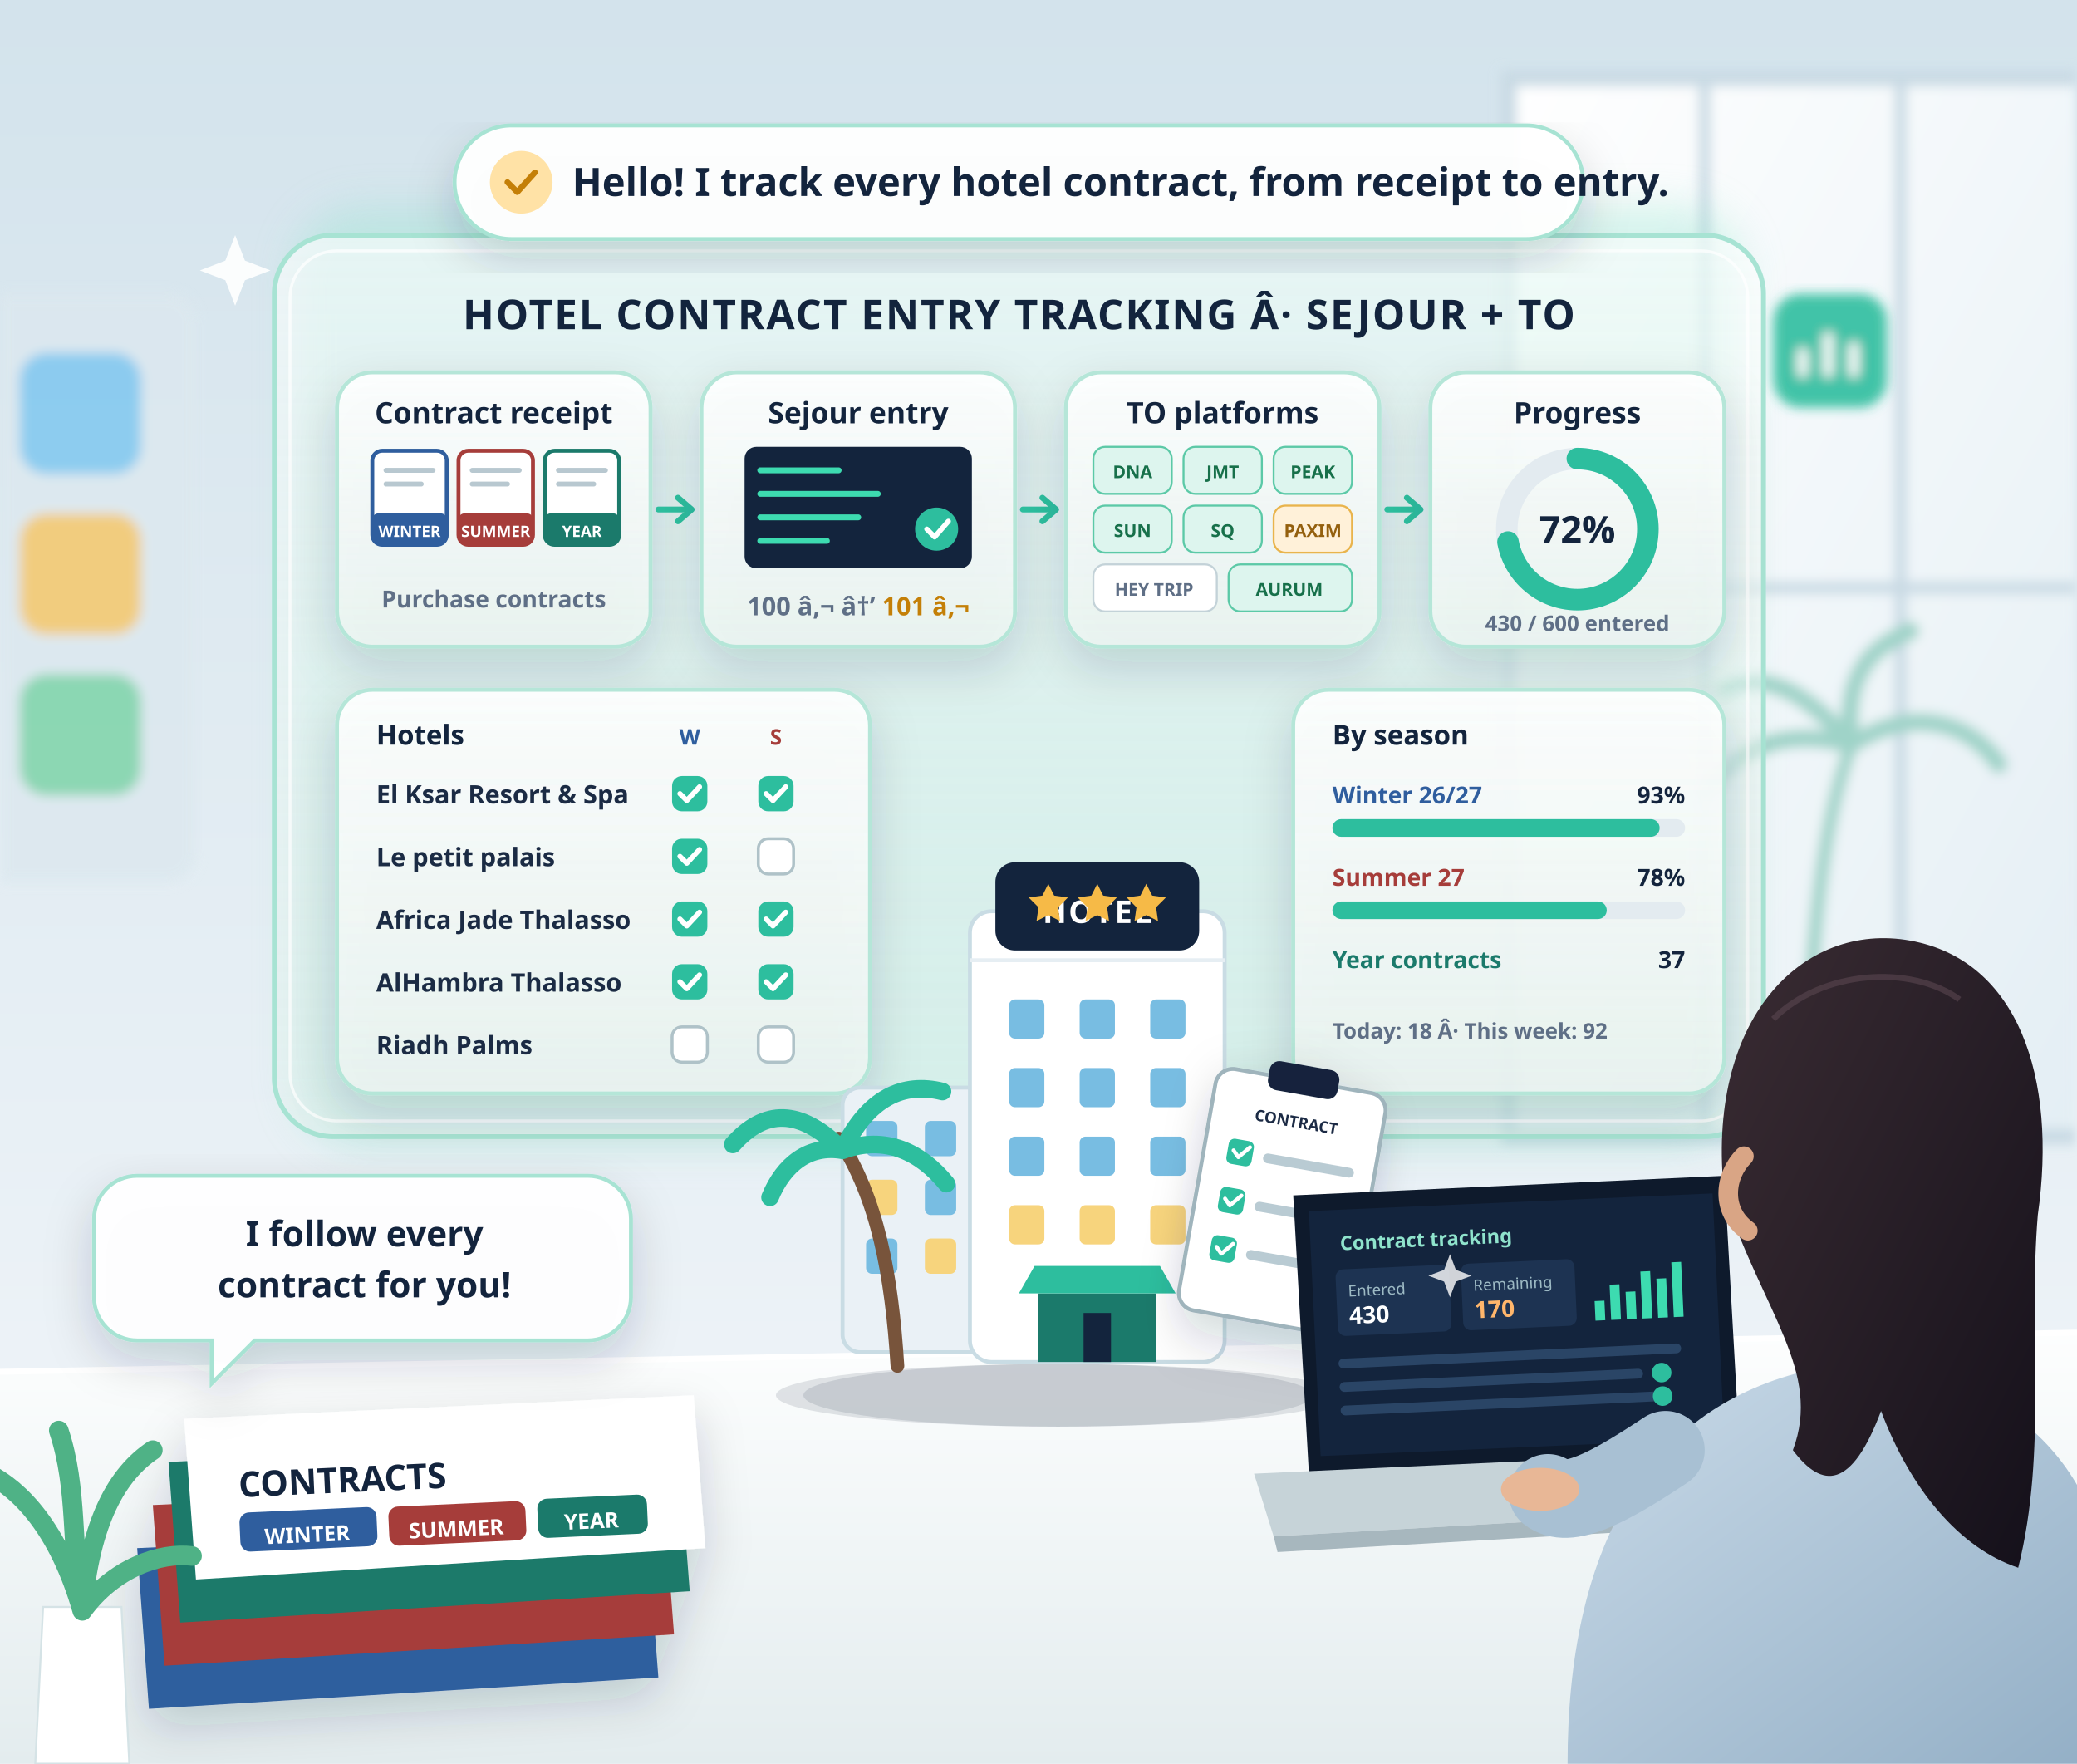
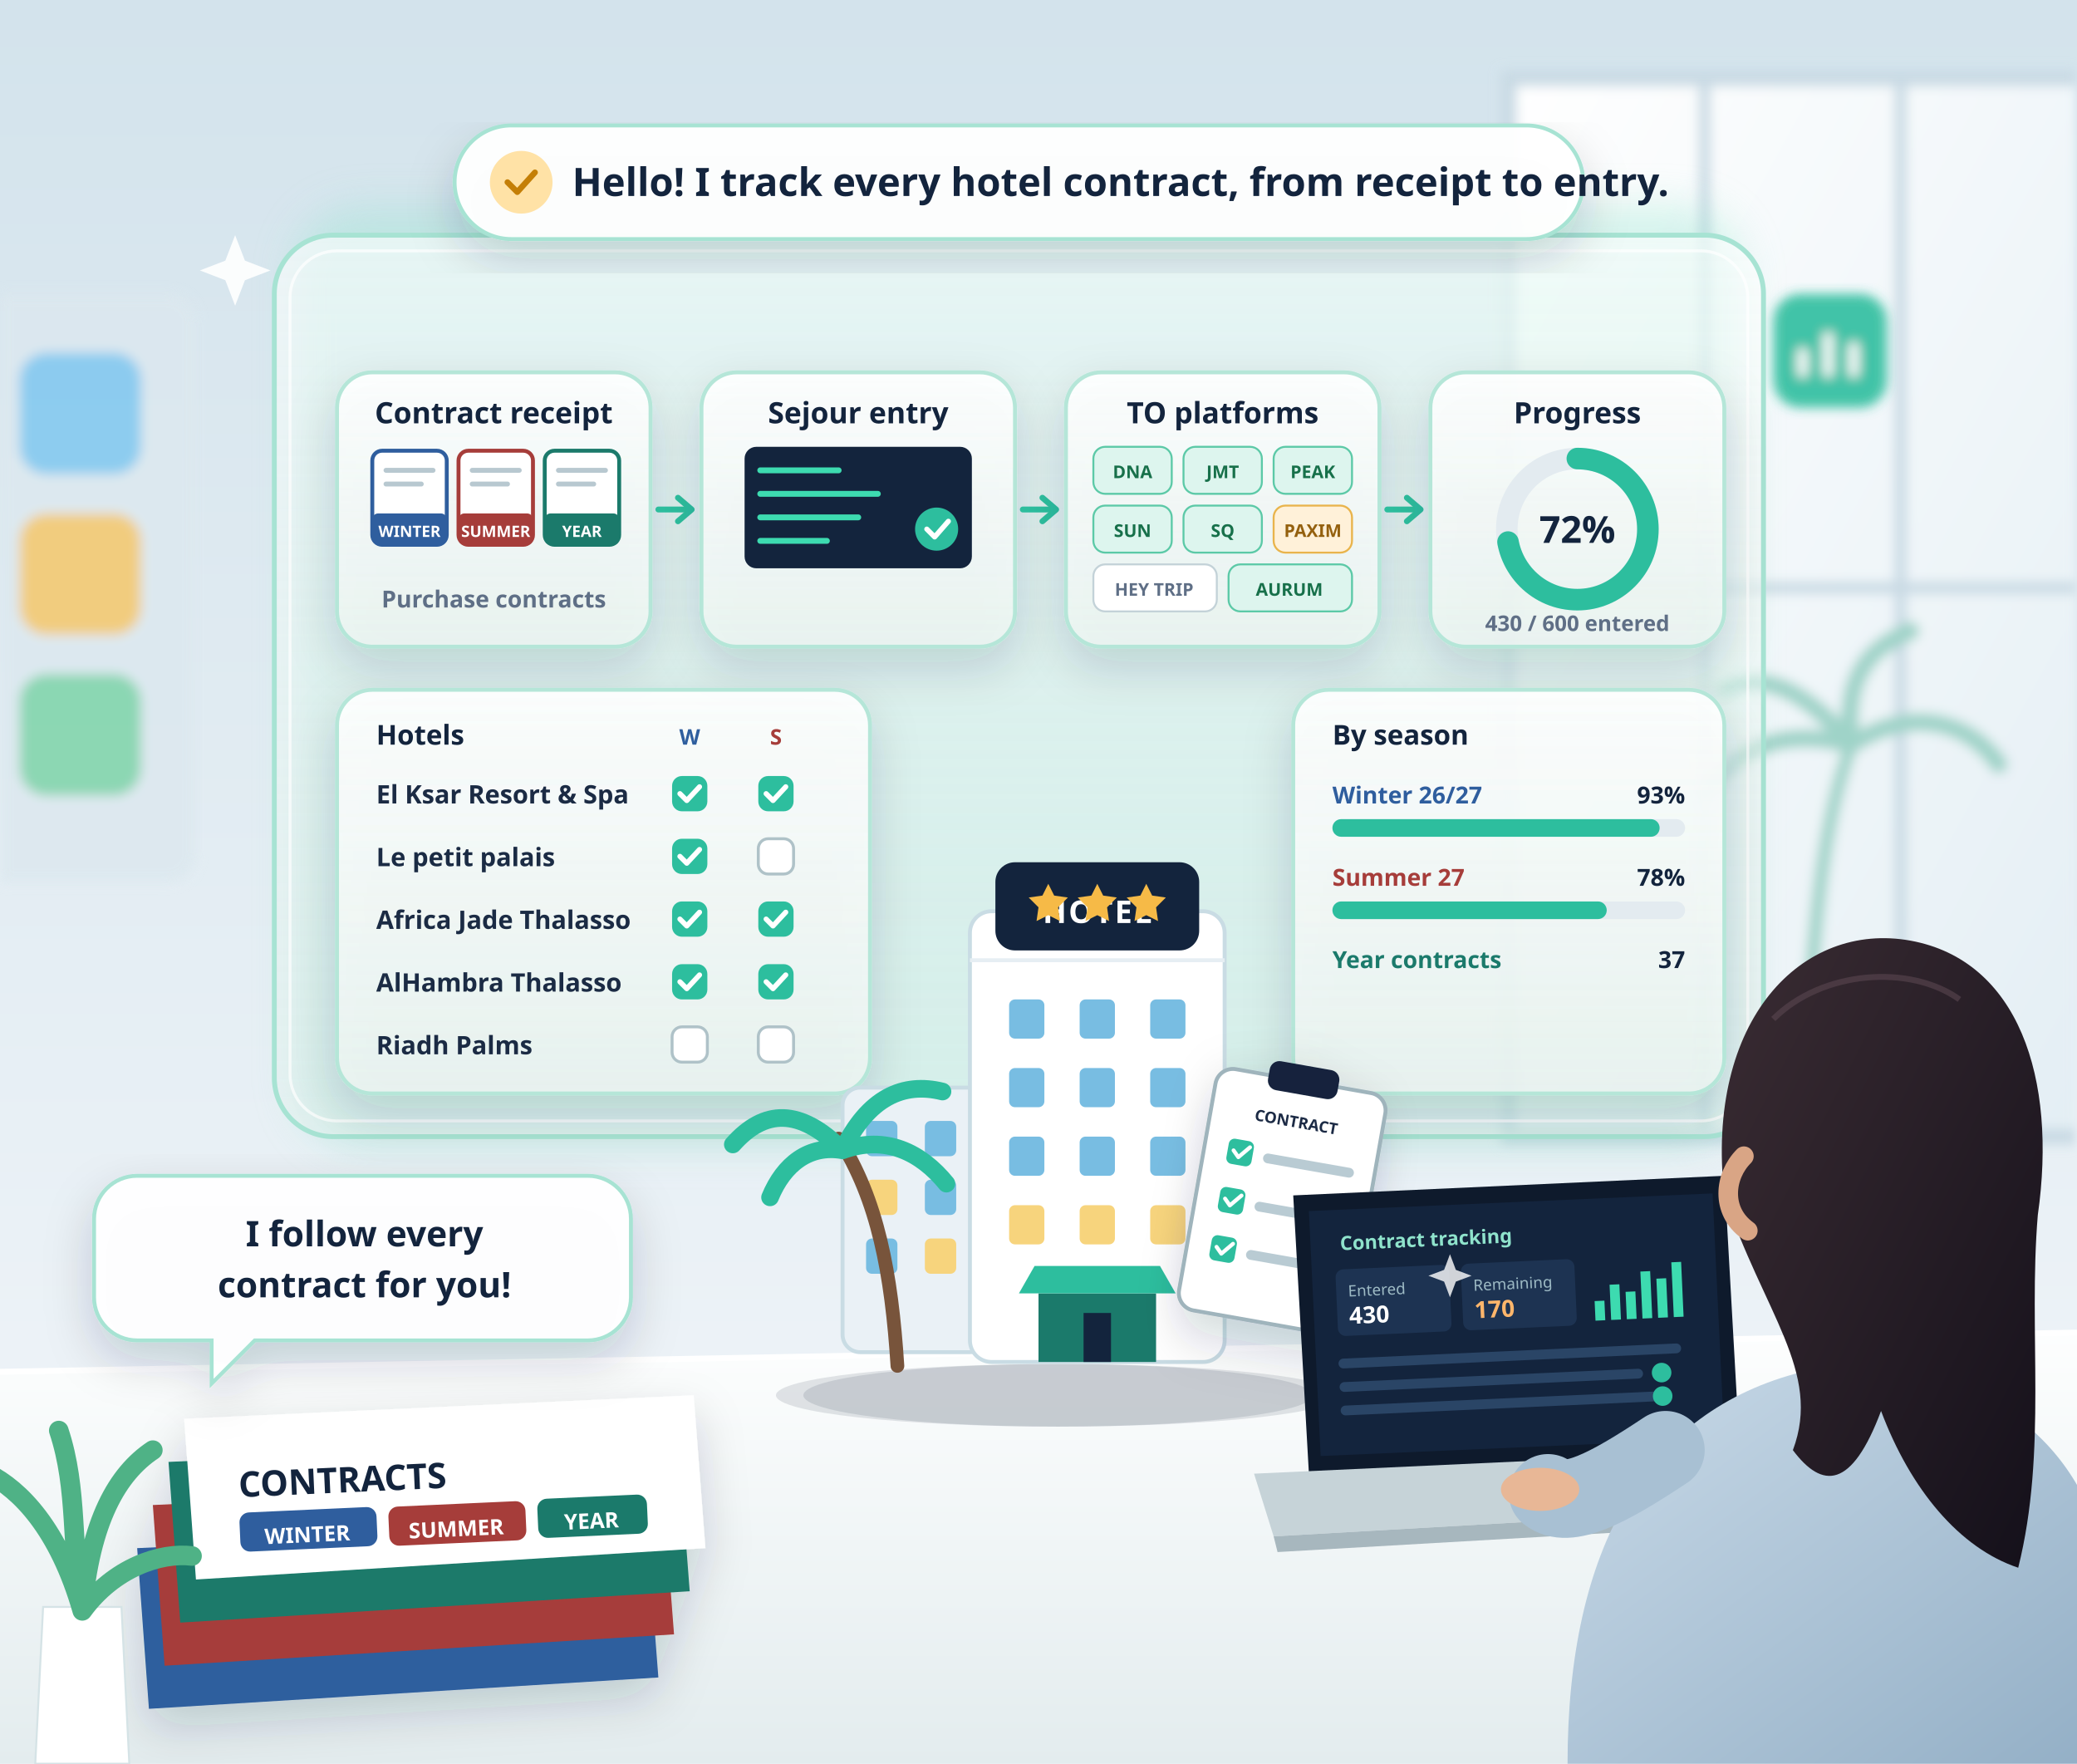
<svg width="1060" height="900" viewBox="0 0 1060 900" style="position: absolute; left: 0; top: 0; font-family: Nunito, sans-serif" role="img" aria-label="Illustration: a hotel and an agent tracking hotel contract entry from receipt to Sejour and TO platforms">
  <defs>
    <linearGradient id="wall" x1="0" y1="0" x2="0" y2="1">
      <stop offset="0" stop-color="#D3E3EC" />
      <stop offset="0.7" stop-color="#EAF1F6" />
      <stop offset="1" stop-color="#F3F6FA" />
    </linearGradient>
    <linearGradient id="win" x1="0" y1="0" x2="1" y2="1">
      <stop offset="0" stop-color="#FFFFFF" />
      <stop offset="1" stop-color="#E3EEF4" />
    </linearGradient>
    <linearGradient id="glass" x1="0" y1="0" x2="0" y2="1">
      <stop offset="0" stop-color="#FFFFFF" stop-opacity="0.62" />
      <stop offset="1" stop-color="#E6F3EE" stop-opacity="0.42" />
    </linearGradient>
    <linearGradient id="card" x1="0" y1="0" x2="0" y2="1">
      <stop offset="0" stop-color="#FFFFFF" stop-opacity="0.9" />
      <stop offset="1" stop-color="#EEF6F3" stop-opacity="0.8" />
    </linearGradient>
    <radialGradient id="robotW" cx="0.35" cy="0.3" r="0.8">
      <stop offset="0" stop-color="#FFFFFF" />
      <stop offset="0.6" stop-color="#E8EEF1" />
      <stop offset="1" stop-color="#B9C7CE" />
    </radialGradient>
    <radialGradient id="face" cx="0.5" cy="0.4" r="0.7">
      <stop offset="0" stop-color="#FFFFFF" />
      <stop offset="1" stop-color="#DCE7EB" />
    </radialGradient>
    <radialGradient id="core" cx="0.5" cy="0.5" r="0.5">
      <stop offset="0" stop-color="#FFFFFF" />
      <stop offset="0.45" stop-color="#8FF0D6" />
      <stop offset="1" stop-color="#2DBE9E" stop-opacity="0" />
    </radialGradient>
    <linearGradient id="desk" x1="0" y1="0" x2="0" y2="1">
      <stop offset="0" stop-color="#FDFEFE" />
      <stop offset="1" stop-color="#E3ECEE" />
    </linearGradient>
    <linearGradient id="shirt" x1="0" y1="0" x2="1" y2="1">
      <stop offset="0" stop-color="#C9DAE8" />
      <stop offset="1" stop-color="#93AFC6" />
    </linearGradient>
    <linearGradient id="hair" x1="0" y1="0" x2="1" y2="1">
      <stop offset="0" stop-color="#3A2C33" />
      <stop offset="1" stop-color="#14101A" />
    </linearGradient>
    <filter id="soft" x="-20%" y="-20%" width="140%" height="140%">
      <feGaussianBlur stdDeviation="10" />
    </filter>
    <filter id="blur3" x="-10%" y="-10%" width="120%" height="120%">
      <feGaussianBlur stdDeviation="3" />
    </filter>
    <filter id="shadow" x="-20%" y="-20%" width="140%" height="150%">
      <feDropShadow dx="0" dy="10" stdDeviation="12" flood-color="#13243D" flood-opacity="0.18" />
    </filter>
  </defs>
  <rect width="1060" height="900" fill="url(#wall)" />
  <g filter="url(#blur3)">
    <rect x="770" y="40" width="300" height="540" fill="url(#win)" />
    <rect x="770" y="40" width="300" height="540" fill="none" stroke="#C9DAE4" stroke-width="8" />
    <line x1="870" y1="40" x2="870" y2="580" stroke="#C9DAE4" stroke-width="6" />
    <line x1="970" y1="40" x2="970" y2="580" stroke="#C9DAE4" stroke-width="6" />
    <line x1="770" y1="300" x2="1060" y2="300" stroke="#C9DAE4" stroke-width="6" />
    <path d="M920 580 C 925 470, 930 420, 945 380" stroke="#9FD3C8" stroke-width="7" fill="none" />
    <path d="M945 380 C 905 370, 885 385, 870 405 M945 380 C 975 360, 1005 368, 1020 390 M945 380 C 940 345, 955 330, 975 322 M945 380 C 915 345, 895 345, 880 352" stroke="#9FD3C8" stroke-width="9" fill="none" stroke-linecap="round" />
  </g>
  <g filter="url(#blur3)" opacity="0.85">
    <rect x="-20" y="150" width="120" height="300" rx="14" fill="#DCE8EF" />
    <rect x="10" y="180" width="62" height="62" rx="14" fill="#7FC7EE" />
    <rect x="10" y="262" width="62" height="62" rx="14" fill="#F4C76B" />
    <rect x="10" y="344" width="62" height="62" rx="14" fill="#7DD3A8" />
  </g>
  <g filter="url(#blur3)" opacity="0.9">
    <rect x="905" y="150" width="58" height="58" rx="14" fill="#2DBE9E" />
    <path d="M920 190 v-10 M933 190 v-18 M946 190 v-13" stroke="#FFFFFF" stroke-width="5" stroke-linecap="round" />
  </g>
  <rect x="150" y="105" width="740" height="480" rx="34" fill="#8FE3CC" opacity="0.35" filter="url(#soft)" />
  <rect x="140" y="120" width="760" height="460" rx="30" fill="url(#glass)" stroke="#A7E3D3" stroke-width="2.5" />
  <rect x="148" y="128" width="744" height="444" rx="24" fill="none" stroke="#FFFFFF" stroke-opacity="0.7" stroke-width="1.5" />
  <g filter="url(#shadow)">
    <rect x="232" y="64" width="576" height="58" rx="29" fill="#FFFFFF" fill-opacity="0.95" stroke="#A7E3D3" stroke-width="2" />
  </g>
  <circle cx="266" cy="93" r="16" fill="#FFE2A6" />
  <path d="M259 93 l5 5 9-10" fill="none" stroke="#C47F07" stroke-width="3" stroke-linecap="round" stroke-linejoin="round" />
  <text x="292" y="100" font-size="20" font-weight="800" fill="#13243D">Hello! I track every hotel contract, from receipt to entry.</text>
-   <text x="520" y="168" text-anchor="middle" font-size="21" font-weight="900" fill="#13243D" letter-spacing="0.8">HOTEL CONTRACT ENTRY TRACKING Â· SEJOUR + TO</text>
  <g filter="url(#shadow)">
    <rect x="172" y="190" width="160" height="140" rx="18" fill="url(#card)" stroke="#B5E6D8" stroke-width="2" />
  </g>
  <text x="252" y="216" text-anchor="middle" font-size="15" font-weight="800" fill="#13243D">Contract receipt</text>
  <rect x="190" y="230" width="38" height="48" rx="5" fill="#FFFFFF" stroke="#2F5E9E" stroke-width="2" />
  <rect x="190" y="262" width="38" height="16" rx="3" fill="#2F5E9E" />
  <text x="209" y="274" text-anchor="middle" font-size="8" font-weight="900" fill="#FFFFFF">WINTER</text>
  <rect x="234" y="230" width="38" height="48" rx="5" fill="#FFFFFF" stroke="#A63D3A" stroke-width="2" />
  <rect x="234" y="262" width="38" height="16" rx="3" fill="#A63D3A" />
  <text x="253" y="274" text-anchor="middle" font-size="8" font-weight="900" fill="#FFFFFF">SUMMER</text>
  <rect x="278" y="230" width="38" height="48" rx="5" fill="#FFFFFF" stroke="#1B7A6B" stroke-width="2" />
  <rect x="278" y="262" width="38" height="16" rx="3" fill="#1B7A6B" />
  <text x="297" y="274" text-anchor="middle" font-size="8" font-weight="900" fill="#FFFFFF">YEAR</text>
  <path d="M197 240h24M197 247h18M241 240h24M241 247h18M285 240h24M285 247h18" stroke="#B8C8D0" stroke-width="2.5" stroke-linecap="round" />
  <text x="252" y="310" text-anchor="middle" font-size="12" font-weight="700" fill="#5F6F86">Purchase contracts</text>
  <path d="M336 260 h14" stroke="#2DBE9E" stroke-width="3" stroke-linecap="round" />
  <path d="M346 254 l7 6 -7 6" fill="none" stroke="#2DBE9E" stroke-width="3" stroke-linecap="round" stroke-linejoin="round" />
  <g filter="url(#shadow)">
    <rect x="358" y="190" width="160" height="140" rx="18" fill="url(#card)" stroke="#B5E6D8" stroke-width="2" />
  </g>
  <text x="438" y="216" text-anchor="middle" font-size="15" font-weight="800" fill="#13243D">Sejour entry</text>
  <rect x="380" y="228" width="116" height="62" rx="6" fill="#13243D" />
  <path d="M388 240h40M388 252h60M388 264h50M388 276h34" stroke="#3DDBB0" stroke-width="3" stroke-linecap="round" />
  <circle cx="478" cy="270" r="11" fill="#2DBE9E" />
  <path d="M473 270 l4 4 7-8" fill="none" stroke="#FFFFFF" stroke-width="2.6" stroke-linecap="round" stroke-linejoin="round" />
-   <text x="438" y="314" text-anchor="middle" font-size="13" font-weight="800" fill="#5F6F86">100 â‚¬ â†’ <tspan fill="#C47F07">101 â‚¬</tspan>
-   </text>
  <path d="M522 260 h14" stroke="#2DBE9E" stroke-width="3" stroke-linecap="round" />
  <path d="M532 254 l7 6 -7 6" fill="none" stroke="#2DBE9E" stroke-width="3" stroke-linecap="round" stroke-linejoin="round" />
  <g filter="url(#shadow)">
    <rect x="544" y="190" width="160" height="140" rx="18" fill="url(#card)" stroke="#B5E6D8" stroke-width="2" />
  </g>
  <text x="624" y="216" text-anchor="middle" font-size="15" font-weight="800" fill="#13243D">TO platforms</text>
  <g font-size="9" font-weight="900" text-anchor="middle">
    <rect x="558" y="228" width="40" height="24" rx="6" fill="#DDF5EE" stroke="#5CC9A7" />
    <text x="578" y="244" fill="#17704A">DNA</text>
    <rect x="604" y="228" width="40" height="24" rx="6" fill="#DDF5EE" stroke="#5CC9A7" />
    <text x="624" y="244" fill="#17704A">JMT</text>
    <rect x="650" y="228" width="40" height="24" rx="6" fill="#DDF5EE" stroke="#5CC9A7" />
    <text x="670" y="244" fill="#17704A">PEAK</text>
    <rect x="558" y="258" width="40" height="24" rx="6" fill="#DDF5EE" stroke="#5CC9A7" />
    <text x="578" y="274" fill="#17704A">SUN</text>
    <rect x="604" y="258" width="40" height="24" rx="6" fill="#DDF5EE" stroke="#5CC9A7" />
    <text x="624" y="274" fill="#17704A">SQ</text>
    <rect x="650" y="258" width="40" height="24" rx="6" fill="#FFF1D9" stroke="#E9B44C" />
    <text x="670" y="274" fill="#94600E">PAXIM</text>
    <rect x="558" y="288" width="63" height="24" rx="6" fill="#FFFFFF" stroke="#C3D2D8" />
    <text x="589" y="304" fill="#5F6F86">HEY TRIP</text>
    <rect x="627" y="288" width="63" height="24" rx="6" fill="#DDF5EE" stroke="#5CC9A7" />
    <text x="658" y="304" fill="#17704A">AURUM</text>
  </g>
  <path d="M708 260 h14" stroke="#2DBE9E" stroke-width="3" stroke-linecap="round" />
  <path d="M718 254 l7 6 -7 6" fill="none" stroke="#2DBE9E" stroke-width="3" stroke-linecap="round" stroke-linejoin="round" />
  <g filter="url(#shadow)">
    <rect x="730" y="190" width="150" height="140" rx="18" fill="url(#card)" stroke="#B5E6D8" stroke-width="2" />
  </g>
  <text x="805" y="216" text-anchor="middle" font-size="15" font-weight="800" fill="#13243D">Progress</text>
  <circle cx="805" cy="270" r="36" fill="none" stroke="#E3EBF0" stroke-width="11" />
  <circle cx="805" cy="270" r="36" fill="none" stroke="#2DBE9E" stroke-width="11" stroke-linecap="round" stroke-dasharray="163 226" transform="rotate(-90 805 270)" />
  <text x="805" y="277" text-anchor="middle" font-size="19" font-weight="900" fill="#13243D">72%</text>
  <text x="805" y="322" text-anchor="middle" font-size="11" font-weight="700" fill="#5F6F86">430 / 600 entered</text>
  <g filter="url(#shadow)">
    <rect x="172" y="352" width="272" height="206" rx="18" fill="url(#card)" stroke="#B5E6D8" stroke-width="2" />
  </g>
  <text x="192" y="380" font-size="14" font-weight="900" fill="#13243D">Hotels</text>
  <text x="352" y="380" text-anchor="middle" font-size="11" font-weight="900" fill="#2F5E9E">W</text>
  <text x="396" y="380" text-anchor="middle" font-size="11" font-weight="900" fill="#A63D3A">S</text>
  <text x="192" y="410" font-size="13" font-weight="700" fill="#1B2B44">El Ksar Resort &amp; Spa</text>
  <rect x="343" y="396" width="18" height="18" rx="5" fill="#2DBE9E" />
  <path d="M347 405 l3.5 3.5 6.5-7" fill="none" stroke="#FFFFFF" stroke-width="2.6" stroke-linecap="round" stroke-linejoin="round" />
  <rect x="387" y="396" width="18" height="18" rx="5" fill="#2DBE9E" />
  <path d="M391 405 l3.5 3.5 6.5-7" fill="none" stroke="#FFFFFF" stroke-width="2.6" stroke-linecap="round" stroke-linejoin="round" />
  <text x="192" y="442" font-size="13" font-weight="700" fill="#1B2B44">Le petit palais</text>
  <rect x="343" y="428" width="18" height="18" rx="5" fill="#2DBE9E" />
  <path d="M347 437 l3.5 3.5 6.5-7" fill="none" stroke="#FFFFFF" stroke-width="2.6" stroke-linecap="round" stroke-linejoin="round" />
  <rect x="387" y="428" width="18" height="18" rx="5" fill="#FFFFFF" stroke="#AFC2C8" stroke-width="1.5" />
  <text x="192" y="474" font-size="13" font-weight="700" fill="#1B2B44">Africa Jade Thalasso</text>
  <rect x="343" y="460" width="18" height="18" rx="5" fill="#2DBE9E" />
  <path d="M347 469 l3.5 3.5 6.5-7" fill="none" stroke="#FFFFFF" stroke-width="2.6" stroke-linecap="round" stroke-linejoin="round" />
  <rect x="387" y="460" width="18" height="18" rx="5" fill="#2DBE9E" />
  <path d="M391 469 l3.5 3.5 6.5-7" fill="none" stroke="#FFFFFF" stroke-width="2.6" stroke-linecap="round" stroke-linejoin="round" />
  <text x="192" y="506" font-size="13" font-weight="700" fill="#1B2B44">AlHambra Thalasso</text>
  <rect x="343" y="492" width="18" height="18" rx="5" fill="#2DBE9E" />
  <path d="M347 501 l3.5 3.5 6.5-7" fill="none" stroke="#FFFFFF" stroke-width="2.6" stroke-linecap="round" stroke-linejoin="round" />
  <rect x="387" y="492" width="18" height="18" rx="5" fill="#2DBE9E" />
  <path d="M391 501 l3.5 3.5 6.5-7" fill="none" stroke="#FFFFFF" stroke-width="2.6" stroke-linecap="round" stroke-linejoin="round" />
  <text x="192" y="538" font-size="13" font-weight="700" fill="#1B2B44">Riadh Palms</text>
  <rect x="343" y="524" width="18" height="18" rx="5" fill="#FFFFFF" stroke="#AFC2C8" stroke-width="1.5" />
  <rect x="387" y="524" width="18" height="18" rx="5" fill="#FFFFFF" stroke="#AFC2C8" stroke-width="1.5" />
  <g filter="url(#shadow)">
    <rect x="660" y="352" width="220" height="206" rx="18" fill="url(#card)" stroke="#B5E6D8" stroke-width="2" />
  </g>
  <text x="680" y="380" font-size="14" font-weight="900" fill="#13243D">By season</text>
  <text x="680" y="410" font-size="12" font-weight="800" fill="#2F5E9E">Winter 26/27</text>
  <text x="860" y="410" text-anchor="end" font-size="12" font-weight="900" fill="#13243D">93%</text>
  <rect x="680" y="418" width="180" height="9" rx="4.5" fill="#E3EBF0" />
  <rect x="680" y="418" width="167" height="9" rx="4.5" fill="#2DBE9E" />
  <text x="680" y="452" font-size="12" font-weight="800" fill="#A63D3A">Summer 27</text>
  <text x="860" y="452" text-anchor="end" font-size="12" font-weight="900" fill="#13243D">78%</text>
  <rect x="680" y="460" width="180" height="9" rx="4.5" fill="#E3EBF0" />
  <rect x="680" y="460" width="140" height="9" rx="4.5" fill="#2DBE9E" />
  <text x="680" y="494" font-size="12" font-weight="800" fill="#1B7A6B">Year contracts</text>
  <text x="860" y="494" text-anchor="end" font-size="12" font-weight="900" fill="#13243D">37</text>
-   <text x="680" y="530" font-size="11" font-weight="700" fill="#5F6F86">Today: 18 Â· This week: 92</text>
  <path d="M0 700 L1060 680 L1060 900 L0 900 Z" fill="url(#desk)" />
  <path d="M0 700 L1060 680" stroke="#FFFFFF" stroke-width="3" />
  <ellipse cx="540" cy="712" rx="130" ry="16" fill="#13243D" opacity="0.12" />
  <g class="rb-float" display="none">
    <ellipse cx="540" cy="690" rx="70" ry="10" fill="#8FE3CC" opacity="0.5" filter="url(#blur3)" />
    <rect x="510" y="620" width="24" height="56" rx="12" fill="url(#robotW)" stroke="#B6C6CD" />
    <rect x="546" y="620" width="24" height="56" rx="12" fill="url(#robotW)" stroke="#B6C6CD" />
    <ellipse cx="522" cy="678" rx="18" ry="8" fill="#2A3A44" />
    <ellipse cx="558" cy="678" rx="18" ry="8" fill="#2A3A44" />
    <path d="M488 548 C 462 566, 458 598, 470 618" stroke="#C3D0D6" stroke-width="22" stroke-linecap="round" fill="none" />
    <path d="M488 548 C 462 566, 458 598, 470 618" stroke="#F4F7F8" stroke-width="16" stroke-linecap="round" fill="none" />
    <circle cx="471" cy="620" r="12" fill="#2A3A44" />
    <rect x="484" y="520" width="112" height="118" rx="44" fill="url(#robotW)" stroke="#B6C6CD" stroke-width="1.5" />
    <rect x="500" y="600" width="80" height="14" rx="7" fill="#24343E" />
    <circle cx="514" cy="607" r="3" fill="#6FF0CF" class="rb-glow" />
    <circle cx="528" cy="607" r="3" fill="#6FF0CF" class="rb-glow" />
    <circle cx="542" cy="607" r="3" fill="#FFC970" />
    <circle cx="556" cy="607" r="3" fill="#6FF0CF" class="rb-glow" />
    <circle cx="570" cy="607" r="3" fill="#6FF0CF" class="rb-glow" />
    <circle cx="540" cy="565" r="30" fill="url(#core)" class="rb-glow" />
    <circle cx="540" cy="565" r="15" fill="#E9FFFD" stroke="#3DDBB0" stroke-width="3" />
    <path d="M592 548 C 615 560, 622 578, 618 596" stroke="#C3D0D6" stroke-width="22" stroke-linecap="round" fill="none" />
    <path d="M592 548 C 615 560, 622 578, 618 596" stroke="#F4F7F8" stroke-width="16" stroke-linecap="round" fill="none" />
    <g transform="rotate(8 640 585)">
      <rect x="604" y="534" width="74" height="96" rx="8" fill="#FFFFFF" stroke="#9FB4BC" stroke-width="2" />
      <rect x="628" y="528" width="26" height="12" rx="4" fill="#2A3A44" />
      <rect x="614" y="552" width="12" height="12" rx="3" fill="#2DBE9E" />
      <path d="M616.5 558 l2.5 2.5 4.5-5" fill="none" stroke="#FFFFFF" stroke-width="2" stroke-linecap="round" />
      <rect x="632" y="555" width="36" height="5" rx="2.5" fill="#C8D6DC" />
      <rect x="614" y="572" width="12" height="12" rx="3" fill="#2DBE9E" />
      <path d="M616.5 578 l2.5 2.5 4.5-5" fill="none" stroke="#FFFFFF" stroke-width="2" stroke-linecap="round" />
      <rect x="632" y="575" width="30" height="5" rx="2.5" fill="#C8D6DC" />
      <rect x="614" y="592" width="12" height="12" rx="3" fill="#FFFFFF" stroke="#9FB4BC" stroke-width="1.5" />
      <rect x="632" y="595" width="34" height="5" rx="2.5" fill="#C8D6DC" />
      <rect x="614" y="610" width="12" height="12" rx="3" fill="#2DBE9E" />
      <path d="M616.5 616 l2.5 2.5 4.5-5" fill="none" stroke="#FFFFFF" stroke-width="2" stroke-linecap="round" />
      <rect x="632" y="613" width="26" height="5" rx="2.5" fill="#C8D6DC" />
    </g>
    <circle cx="616" cy="598" r="12" fill="#2A3A44" />
    <rect x="522" y="506" width="36" height="20" rx="8" fill="#9FB1B9" />
    <ellipse cx="540" cy="452" rx="84" ry="70" fill="url(#robotW)" stroke="#B6C6CD" stroke-width="1.5" />
    <circle cx="456" cy="456" r="20" fill="#E5ECEF" stroke="#B6C6CD" />
    <circle cx="456" cy="456" r="11" fill="#3DDBB0" class="rb-glow" />
    <circle cx="624" cy="456" r="20" fill="#E5ECEF" stroke="#B6C6CD" />
    <circle cx="624" cy="456" r="11" fill="#3DDBB0" class="rb-glow" />
    <rect x="478" y="420" width="124" height="80" rx="38" fill="url(#face)" stroke="#C9D6DB" />
    <ellipse cx="514" cy="456" rx="11" ry="13" fill="#1C2830" />
    <ellipse cx="566" cy="456" rx="11" ry="13" fill="#1C2830" />
    <circle cx="518" cy="451" r="4" fill="#FFFFFF" />
    <circle cx="570" cy="451" r="4" fill="#FFFFFF" />
    <ellipse cx="497" cy="478" rx="9" ry="5" fill="#FFB4B4" opacity="0.7" />
    <ellipse cx="583" cy="478" rx="9" ry="5" fill="#FFB4B4" opacity="0.7" />
    <path d="M526 480 Q 540 492, 554 480" fill="none" stroke="#1C2830" stroke-width="3.5" stroke-linecap="round" />
    <ellipse cx="510" cy="400" rx="30" ry="10" fill="#FFFFFF" opacity="0.8" transform="rotate(-18 510 400)" />
  </g>
  <g class="rb-float">
    <ellipse cx="540" cy="712" rx="144" ry="16" fill="#13243D" opacity="0.12" />
    <rect x="430" y="555" width="74" height="135" rx="9" fill="#EAF1F6" stroke="#C9DCE4" stroke-width="2" />
    <rect x="442" y="572" width="16" height="18" rx="3" fill="#78BDE2" />
    <rect x="472" y="572" width="16" height="18" rx="3" fill="#78BDE2" />
    <rect x="442" y="602" width="16" height="18" rx="3" fill="#F7D47D" />
    <rect x="472" y="602" width="16" height="18" rx="3" fill="#78BDE2" />
    <rect x="442" y="632" width="16" height="18" rx="3" fill="#78BDE2" />
    <rect x="472" y="632" width="16" height="18" rx="3" fill="#F7D47D" />
    <rect x="495" y="465" width="130" height="230" rx="11" fill="#FFFFFF" stroke="#C9DCE4" stroke-width="2" />
    <path d="M495 490 h130" stroke="#E6EEF3" stroke-width="2" />
    <rect x="508" y="440" width="104" height="45" rx="10" fill="#13243D" />
    <text x="560" y="471" text-anchor="middle" font-size="16" font-weight="900" fill="#FFFFFF" letter-spacing="1">HOTEL</text>
    <path d="M535 451 l3 6 7 1 -5 5 1 7 -6-3 -6 3 1-7 -5-5 7-1 z" fill="#F6BA47" />
    <path d="M560 451 l3 6 7 1 -5 5 1 7 -6-3 -6 3 1-7 -5-5 7-1 z" fill="#F6BA47" />
    <path d="M585 451 l3 6 7 1 -5 5 1 7 -6-3 -6 3 1-7 -5-5 7-1 z" fill="#F6BA47" />
    <g fill="#78BDE2">
      <rect x="515" y="510" width="18" height="20" rx="3" />
      <rect x="551" y="510" width="18" height="20" rx="3" />
      <rect x="587" y="510" width="18" height="20" rx="3" />
      <rect x="515" y="545" width="18" height="20" rx="3" />
      <rect x="551" y="545" width="18" height="20" rx="3" />
      <rect x="587" y="545" width="18" height="20" rx="3" />
      <rect x="515" y="580" width="18" height="20" rx="3" />
      <rect x="551" y="580" width="18" height="20" rx="3" />
      <rect x="587" y="580" width="18" height="20" rx="3" />
    </g>
    <g fill="#F7D47D">
      <rect x="515" y="615" width="18" height="20" rx="3" />
      <rect x="551" y="615" width="18" height="20" rx="3" />
      <rect x="587" y="615" width="18" height="20" rx="3" />
    </g>
    <path d="M530 695 v-35 h60 v35" fill="#1B7A6B" />
    <path d="M520 660 h80 l-8-14 h-64 z" fill="#2DBE9E" />
    <rect x="553" y="670" width="14" height="25" fill="#13243D" />
    <path d="M458 697 C455 650, 448 612, 428 581" stroke="#78543B" stroke-width="7" stroke-linecap="round" fill="none" />
    <path d="M430 587 C408 565, 390 566, 374 584 M430 587 C413 584, 400 594, 393 611 M430 587 C443 560, 461 552, 481 557 M430 587 C452 579, 470 588, 483 604" stroke="#2DBE9E" stroke-width="9" stroke-linecap="round" fill="none" />
    <g transform="rotate(10 650 615)" filter="url(#shadow)">
      <rect x="610" y="550" width="88" height="125" rx="9" fill="#FFFFFF" stroke="#9FB4BC" stroke-width="2" />
      <rect x="636" y="542" width="36" height="15" rx="5" fill="#13243D" />
      <text x="654" y="574" text-anchor="middle" font-size="8" font-weight="900" fill="#1B2B44">CONTRACT</text>
      <g fill="#2DBE9E">
        <rect x="622" y="585" width="13" height="13" rx="3" />
        <rect x="622" y="610" width="13" height="13" rx="3" />
        <rect x="622" y="635" width="13" height="13" rx="3" />
      </g>
      <g fill="none" stroke="#FFFFFF" stroke-width="2" stroke-linecap="round" stroke-linejoin="round">
        <path d="M625 591 l3 3 5-6" />
        <path d="M625 616 l3 3 5-6" />
        <path d="M625 641 l3 3 5-6" />
      </g>
      <path d="M643 592 h42 M643 617 h36 M643 642 h40" stroke="#B9CBD3" stroke-width="5" stroke-linecap="round" />
    </g>
  </g>
  <g filter="url(#shadow)">
    <path d="M70 790 L330 778 L336 856 L76 872 Z" fill="#2F5E9E" />
    <path d="M78 768 L338 756 L344 834 L84 850 Z" fill="#A63D3A" />
    <path d="M86 746 L346 734 L352 812 L92 828 Z" fill="#1B7A6B" />
    <path d="M94 724 L354 712 L360 790 L100 806 Z" fill="#FFFFFF" />
  </g>
  <text x="122" y="764" font-size="18" font-weight="900" fill="#13243D" transform="rotate(-2.6 122 764)">CONTRACTS</text>
  <rect x="122" y="772" width="70" height="20" rx="5" fill="#2F5E9E" transform="rotate(-2.6 122 772)" />
  <text x="157" y="787" text-anchor="middle" font-size="11" font-weight="900" fill="#FFFFFF" transform="rotate(-2.6 157 787)">WINTER</text>
  <rect x="198" y="769" width="70" height="20" rx="5" fill="#A63D3A" transform="rotate(-2.6 198 769)" />
  <text x="233" y="784" text-anchor="middle" font-size="11" font-weight="900" fill="#FFFFFF" transform="rotate(-2.6 233 784)">SUMMER</text>
  <rect x="274" y="765" width="56" height="20" rx="5" fill="#1B7A6B" transform="rotate(-2.6 274 765)" />
  <text x="302" y="780" text-anchor="middle" font-size="11" font-weight="900" fill="#FFFFFF" transform="rotate(-2.6 302 780)">YEAR</text>
  <g filter="url(#shadow)">
    <path d="M70 600 h230 a22 22 0 0 1 22 22 v40 a22 22 0 0 1 -22 22 h-170 l-22 22 v-22 h-38 a22 22 0 0 1 -22 -22 v-40 a22 22 0 0 1 22 -22 z" fill="#FFFFFF" fill-opacity="0.95" stroke="#A7E3D3" stroke-width="2" />
  </g>
  <text x="186" y="636" text-anchor="middle" font-size="18" font-weight="900" fill="#13243D">I follow every</text>
  <text x="186" y="662" text-anchor="middle" font-size="18" font-weight="900" fill="#13243D">contract for you!</text>
  <g>
    <path d="M18 900 L22 820 L62 820 L66 900 Z" fill="#FFFFFF" stroke="#D5E3E6" />
    <path d="M42 822 C 30 780, 10 760, -6 752 M42 822 C 46 776, 60 752, 78 740 M42 822 C 36 790, 40 760, 30 730 M42 822 C 58 800, 82 792, 98 794" stroke="#4FB286" stroke-width="10" stroke-linecap="round" fill="none" />
  </g>
  <g>
    <path d="M660 610 L880 600 L888 742 L668 752 Z" fill="#0E1A2C" />
    <path d="M668 618 L874 609 L880 734 L674 743 Z" fill="#13243D" />
    <text x="684" y="638" font-size="10" font-weight="800" fill="#8FE3CC" transform="rotate(-2.6 684 638)">Contract tracking</text>
    <g transform="rotate(-2.6 680 660)">
      <rect x="682" y="648" width="58" height="34" rx="4" fill="#1D3352" />
      <text x="688" y="662" font-size="8" fill="#9DBAC4">Entered</text>
      <text x="688" y="676" font-size="12" font-weight="900" fill="#FFFFFF">430</text>
      <rect x="746" y="648" width="58" height="34" rx="4" fill="#1D3352" />
      <text x="752" y="662" font-size="8" fill="#9DBAC4">Remaining</text>
      <text x="752" y="676" font-size="12" font-weight="900" fill="#FFB66B">170</text>
      <path d="M816 680 v-10 M824 680 v-18 M832 680 v-14 M840 680 v-24 M848 680 v-20 M856 680 v-28" stroke="#3DDBB0" stroke-width="5" />
      <path d="M684 696 h170 M684 708 h150 M684 720 h160" stroke="#2A4566" stroke-width="5" stroke-linecap="round" />
      <circle cx="846" cy="708" r="5" fill="#2DBE9E" />
      <circle cx="846" cy="720" r="5" fill="#2DBE9E" />
    </g>
    <path d="M640 752 L900 740 L930 768 L650 784 Z" fill="#C6D3D8" />
    <path d="M650 784 L930 768 L930 776 L652 792 Z" fill="#A7B7BE" />
  </g>
  <g>
    <path d="M800 900 C 800 790, 840 720, 920 700 C 990 690, 1050 720, 1070 780 L1070 900 Z" fill="url(#shirt)" />
    <path d="M850 740 C 820 760, 800 770, 790 762" stroke="#A8C0D3" stroke-width="40" stroke-linecap="round" fill="none" />
    <ellipse cx="786" cy="760" rx="20" ry="11" fill="#E8B796" />
    <path d="M915 660 C 912 690, 930 705, 950 700 L 955 650 Z" fill="#D9A585" />
    <path d="M880 610 C 870 520, 920 470, 975 480 C 1030 490, 1050 550, 1040 620 C 1035 680, 1045 740, 1030 800 C 1000 790, 975 760, 960 720 C 945 760, 930 760, 915 740 C 930 700, 900 670, 880 610 Z" fill="url(#hair)" />
    <path d="M890 590 C 880 600, 878 618, 892 628" stroke="#D9A585" stroke-width="10" stroke-linecap="round" fill="none" />
    <path d="M905 520 C 930 495, 975 492, 1000 510" stroke="#5A4650" stroke-width="3" fill="none" opacity="0.6" />
  </g>
  <path d="M120 120 l5 13 13 5 -13 5 -5 13 -5 -13 -13 -5 13 -5 z" fill="#FFFFFF" opacity="0.9" />
  <path d="M740 640 l3 8 8 3 -8 3 -3 8 -3 -8 -8 -3 8 -3 z" fill="#FFFFFF" opacity="0.8" />
</svg>
